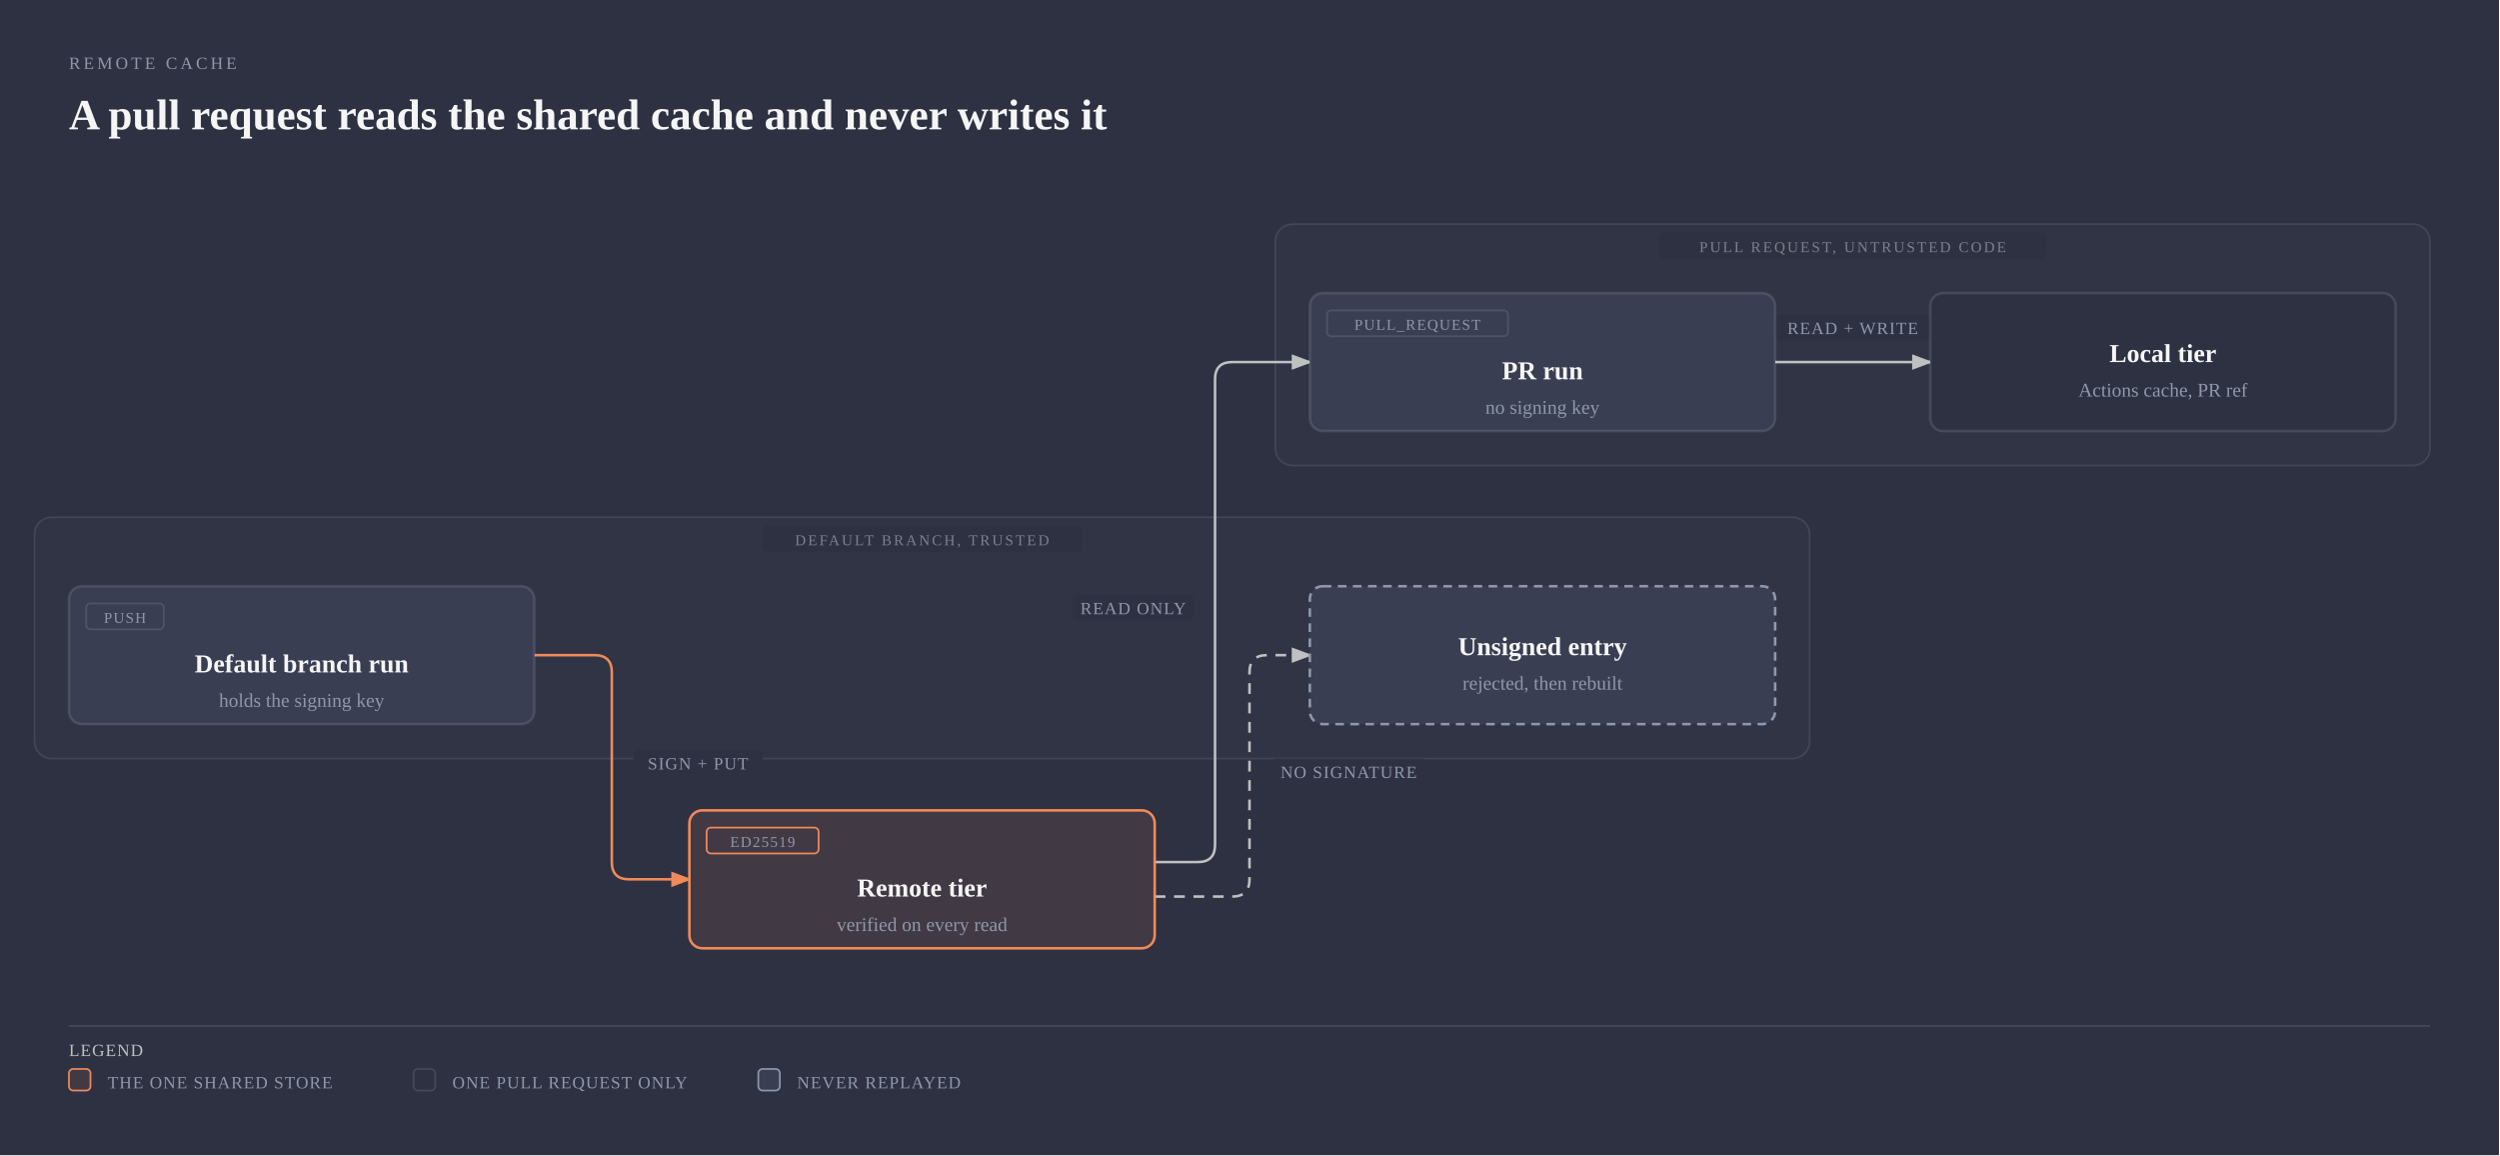
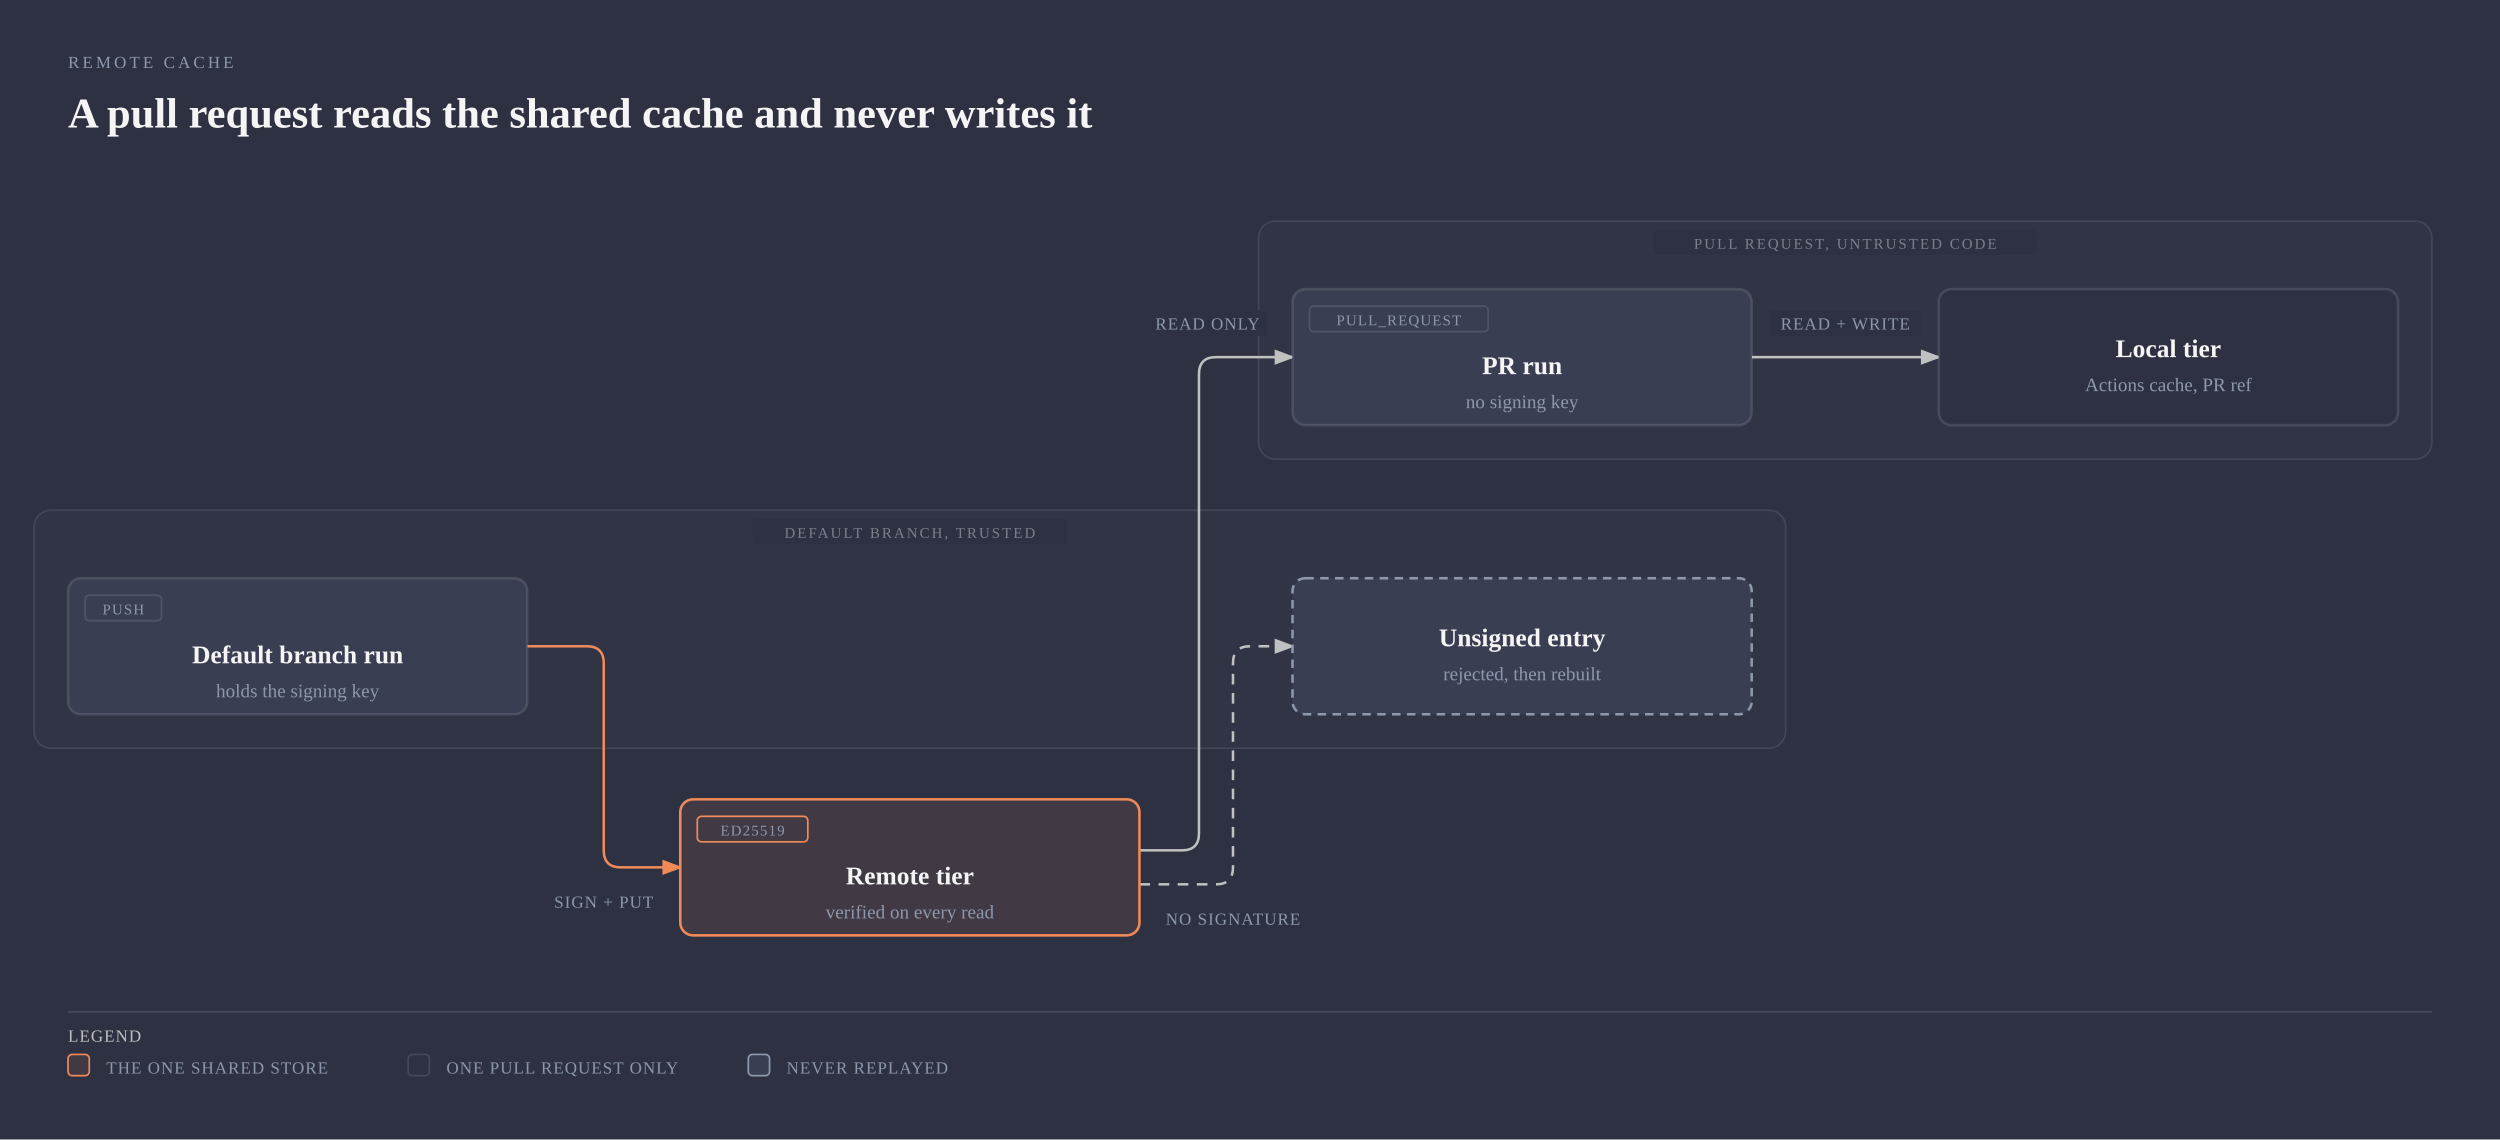
- <svg xmlns="http://www.w3.org/2000/svg" viewBox="0 0 1160 536" width="1160" height="536" role="img" aria-labelledby="cache-trust-title cache-trust-desc" class="magus-diagram">
+ <svg xmlns="http://www.w3.org/2000/svg" viewBox="0 0 1176 536" width="1176" height="536" role="img" aria-labelledby="cache-trust-title cache-trust-desc" class="magus-diagram">
  <defs>
    <marker id="cache-trust-arrow-default" markerWidth="8" markerHeight="6" refX="7" refY="3" orient="auto">
      <polygon points="0 0, 8 3, 0 6" fill="#bfc0c0" />
    </marker>
    <marker id="cache-trust-arrow-accent" markerWidth="8" markerHeight="6" refX="7" refY="3" orient="auto">
      <polygon points="0 0, 8 3, 0 6" fill="#f08a59" />
    </marker>
    <marker id="cache-trust-arrow-link" markerWidth="8" markerHeight="6" refX="7" refY="3" orient="auto">
      <polygon points="0 0, 8 3, 0 6" fill="#6a95d8" />
    </marker>
  </defs>
  <rect width="100%" height="100%" fill="#2d3142" />
  <text x="32" y="32" fill="#8e98ac" font-size="8" font-family="var(--pico-font-family-monospace, monospace)" style="font-variant-ligatures:none" letter-spacing="0.18em">REMOTE CACHE</text>
  <text x="32" y="60" fill="#f5f5f5" font-size="20" font-weight="600" font-family="var(--pico-font-family, sans-serif)">A pull request reads the shared cache and never writes it</text>
  <g transform="translate(0,40)">
-     <rect x="592" y="64" width="536" height="112" rx="8" fill="#f5f5f5" fill-opacity="0.02" stroke="#f5f5f5" stroke-opacity="0.1" stroke-width="0.8" />
-     <rect x="770" y="68" width="180" height="12" rx="2" fill="#2d3142" />
-     <text x="860" y="77" fill="#f5f5f5" fill-opacity="0.4" font-size="7" font-family="var(--pico-font-family-monospace, monospace)" style="font-variant-ligatures:none" text-anchor="middle" letter-spacing="0.14em">PULL REQUEST, UNTRUSTED CODE</text>
+     <rect x="592" y="64" width="552" height="112" rx="8" fill="#f5f5f5" fill-opacity="0.02" stroke="#f5f5f5" stroke-opacity="0.1" stroke-width="0.8" />
+     <rect x="778" y="68" width="180" height="12" rx="2" fill="#2d3142" />
+     <text x="868" y="77" fill="#f5f5f5" fill-opacity="0.4" font-size="7" font-family="var(--pico-font-family-monospace, monospace)" style="font-variant-ligatures:none" text-anchor="middle" letter-spacing="0.14em">PULL REQUEST, UNTRUSTED CODE</text>
    <rect x="16" y="200" width="824" height="112" rx="8" fill="#f5f5f5" fill-opacity="0.02" stroke="#f5f5f5" stroke-opacity="0.1" stroke-width="0.8" />
    <rect x="354" y="204" width="148" height="12" rx="2" fill="#2d3142" />
    <text x="428" y="213" fill="#f5f5f5" fill-opacity="0.4" font-size="7" font-family="var(--pico-font-family-monospace, monospace)" style="font-variant-ligatures:none" text-anchor="middle" letter-spacing="0.14em">DEFAULT BRANCH, TRUSTED</text>
-     <path data-edge="pr-&gt;local" d="M 824 128 L 896 128" fill="none" stroke="#bfc0c0" stroke-width="1.2" marker-end="url(#cache-trust-arrow-default)" />
-     <path data-edge="remote-&gt;pr" d="M 536 360 L 556 360 Q 564 360 564 352 L 564 136 Q 564 128 572 128 L 608 128" fill="none" stroke="#bfc0c0" stroke-width="1.2" marker-end="url(#cache-trust-arrow-default)" />
-     <path data-edge="default-&gt;remote" d="M 248 264 L 276 264 Q 284 264 284 272 L 284 360 Q 284 368 292 368 L 320 368" fill="none" stroke="#f08a59" stroke-width="1.2" marker-end="url(#cache-trust-arrow-accent)" />
-     <path data-edge="remote-&gt;reject" d="M 536 376 L 572 376 Q 580 376 580 368 L 580 272 Q 580 264 588 264 L 608 264" fill="none" stroke="#bfc0c0" stroke-width="1.2" stroke-dasharray="5,4" marker-end="url(#cache-trust-arrow-default)" />
-     <rect x="824" y="106" width="72" height="12" rx="2" fill="#2d3142" />
-     <text x="860" y="115" fill="#8e98ac" font-size="8" font-family="var(--pico-font-family-monospace, monospace)" style="font-variant-ligatures:none" text-anchor="middle" letter-spacing="0.06em">READ + WRITE</text>
-     <rect x="498" y="236" width="56" height="12" rx="2" fill="#2d3142" />
-     <text x="526" y="245" fill="#8e98ac" font-size="8" font-family="var(--pico-font-family-monospace, monospace)" style="font-variant-ligatures:none" text-anchor="middle" letter-spacing="0.06em">READ ONLY</text>
-     <rect x="294" y="308" width="60" height="12" rx="2" fill="#2d3142" />
-     <text x="324" y="317" fill="#8e98ac" font-size="8" font-family="var(--pico-font-family-monospace, monospace)" style="font-variant-ligatures:none" text-anchor="middle" letter-spacing="0.06em">SIGN + PUT</text>
-     <rect x="590" y="312" width="72" height="12" rx="2" fill="#2d3142" />
-     <text x="626" y="321" fill="#8e98ac" font-size="8" font-family="var(--pico-font-family-monospace, monospace)" style="font-variant-ligatures:none" text-anchor="middle" letter-spacing="0.06em">NO SIGNATURE</text>
+     <path data-edge="pr-&gt;local" id="cache-trust-edge-pr-local" d="M 824 128 L 912 128" fill="none" stroke="#bfc0c0" stroke-width="1.2" marker-end="url(#cache-trust-arrow-default)" />
+     <path data-edge="remote-&gt;pr" id="cache-trust-edge-remote-pr" d="M 536 360 L 556 360 Q 564 360 564 352 L 564 136 Q 564 128 572 128 L 608 128" fill="none" stroke="#bfc0c0" stroke-width="1.2" marker-end="url(#cache-trust-arrow-default)" />
+     <path data-edge="default-&gt;remote" id="cache-trust-edge-default-remote" d="M 248 264 L 276 264 Q 284 264 284 272 L 284 360 Q 284 368 292 368 L 320 368" fill="none" stroke="#f08a59" stroke-width="1.2" marker-end="url(#cache-trust-arrow-accent)" />
+     <path data-edge="remote-&gt;reject" id="cache-trust-edge-remote-reject" d="M 536 376 L 572 376 Q 580 376 580 368 L 580 272 Q 580 264 588 264 L 608 264" fill="none" stroke="#bfc0c0" stroke-width="1.2" stroke-dasharray="5,4" marker-end="url(#cache-trust-arrow-default)" />
+     <rect x="832" y="106" width="72" height="12" rx="2" fill="#2d3142" />
+     <text x="868" y="115" fill="#8e98ac" font-size="8" font-family="var(--pico-font-family-monospace, monospace)" style="font-variant-ligatures:none" text-anchor="middle" letter-spacing="0.06em">READ + WRITE</text>
+     <rect x="540" y="106" width="56" height="12" rx="2" fill="#2d3142" />
+     <text x="568" y="115" fill="#8e98ac" font-size="8" font-family="var(--pico-font-family-monospace, monospace)" style="font-variant-ligatures:none" text-anchor="middle" letter-spacing="0.06em">READ ONLY</text>
+     <rect x="254" y="378" width="60" height="12" rx="2" fill="#2d3142" />
+     <text x="284" y="387" fill="#8e98ac" font-size="8" font-family="var(--pico-font-family-monospace, monospace)" style="font-variant-ligatures:none" text-anchor="middle" letter-spacing="0.06em">SIGN + PUT</text>
+     <rect x="544" y="386" width="72" height="12" rx="2" fill="#2d3142" />
+     <text x="580" y="395" fill="#8e98ac" font-size="8" font-family="var(--pico-font-family-monospace, monospace)" style="font-variant-ligatures:none" text-anchor="middle" letter-spacing="0.06em">NO SIGNATURE</text>
    <g data-node="pr" data-anchor=".github/workflows/ci.yaml">
      <rect x="608" y="96" width="216" height="64" rx="6" fill="#2d3142" />
      <rect x="608" y="96" width="216" height="64" rx="6" fill="#393e53" stroke="rgba(245,245,245,0.12)" stroke-width="1.2" />
      <rect x="616" y="104" width="84" height="12" rx="2" fill="none" stroke="rgba(245,245,245,0.12)" stroke-width="0.8" />
      <text x="658" y="113" fill="#8e98ac" font-size="7" font-family="var(--pico-font-family-monospace, monospace)" style="font-variant-ligatures:none" text-anchor="middle" letter-spacing="0.08em">PULL_REQUEST</text>
      <text x="716" y="136" fill="#f5f5f5" font-size="12" font-weight="600" font-family="var(--pico-font-family, sans-serif)" text-anchor="middle">PR run</text>
      <text x="716" y="152" fill="#8e98ac" font-size="9" font-family="var(--pico-font-family-monospace, monospace)" style="font-variant-ligatures:none" text-anchor="middle">no signing key</text>
    </g>
    <g data-node="local" data-anchor=".github/workflows/ci.yaml">
-       <rect x="896" y="96" width="216" height="64" rx="6" fill="#2d3142" />
-       <rect x="896" y="96" width="216" height="64" rx="6" fill="#2d3142" stroke="rgba(245,245,245,0.12)" stroke-width="1.2" />
-       <text x="1004" y="128" fill="#f5f5f5" font-size="12" font-weight="600" font-family="var(--pico-font-family, sans-serif)" text-anchor="middle">Local tier</text>
-       <text x="1004" y="144" fill="#8e98ac" font-size="9" font-family="var(--pico-font-family-monospace, monospace)" style="font-variant-ligatures:none" text-anchor="middle">Actions cache, PR ref</text>
+       <rect x="912" y="96" width="216" height="64" rx="6" fill="#2d3142" />
+       <rect x="912" y="96" width="216" height="64" rx="6" fill="#2d3142" stroke="rgba(245,245,245,0.12)" stroke-width="1.2" />
+       <text x="1020" y="128" fill="#f5f5f5" font-size="12" font-weight="600" font-family="var(--pico-font-family, sans-serif)" text-anchor="middle">Local tier</text>
+       <text x="1020" y="144" fill="#8e98ac" font-size="9" font-family="var(--pico-font-family-monospace, monospace)" style="font-variant-ligatures:none" text-anchor="middle">Actions cache, PR ref</text>
    </g>
    <g data-node="remote" data-anchor="internal/cache">
      <rect x="320" y="336" width="216" height="64" rx="6" fill="#2d3142" />
      <rect x="320" y="336" width="216" height="64" rx="6" fill="rgba(240,138,89,0.10)" stroke="#f08a59" stroke-width="1.2" />
      <rect x="328" y="344" width="52" height="12" rx="2" fill="none" stroke="#f08a59" stroke-width="0.8" />
      <text x="354" y="353" fill="#8e98ac" font-size="7" font-family="var(--pico-font-family-monospace, monospace)" style="font-variant-ligatures:none" text-anchor="middle" letter-spacing="0.08em">ED25519</text>
      <text x="428" y="376" fill="#f5f5f5" font-size="12" font-weight="600" font-family="var(--pico-font-family, sans-serif)" text-anchor="middle">Remote tier</text>
      <text x="428" y="392" fill="#8e98ac" font-size="9" font-family="var(--pico-font-family-monospace, monospace)" style="font-variant-ligatures:none" text-anchor="middle">verified on every read</text>
    </g>
    <g data-node="default" data-anchor=".github/workflows/ci.yaml">
      <rect x="32" y="232" width="216" height="64" rx="6" fill="#2d3142" />
      <rect x="32" y="232" width="216" height="64" rx="6" fill="#393e53" stroke="rgba(245,245,245,0.12)" stroke-width="1.2" />
      <rect x="40" y="240" width="36" height="12" rx="2" fill="none" stroke="rgba(245,245,245,0.12)" stroke-width="0.8" />
      <text x="58" y="249" fill="#8e98ac" font-size="7" font-family="var(--pico-font-family-monospace, monospace)" style="font-variant-ligatures:none" text-anchor="middle" letter-spacing="0.08em">PUSH</text>
      <text x="140" y="272" fill="#f5f5f5" font-size="12" font-weight="600" font-family="var(--pico-font-family, sans-serif)" text-anchor="middle">Default branch run</text>
      <text x="140" y="288" fill="#8e98ac" font-size="9" font-family="var(--pico-font-family-monospace, monospace)" style="font-variant-ligatures:none" text-anchor="middle">holds the signing key</text>
    </g>
    <g data-node="reject">
      <rect x="608" y="232" width="216" height="64" rx="6" fill="#2d3142" />
      <rect x="608" y="232" width="216" height="64" rx="6" fill="#393e53" stroke="#8e98ac" stroke-width="1.2" stroke-dasharray="4,3" />
      <text x="716" y="264" fill="#f5f5f5" font-size="12" font-weight="600" font-family="var(--pico-font-family, sans-serif)" text-anchor="middle">Unsigned entry</text>
      <text x="716" y="280" fill="#8e98ac" font-size="9" font-family="var(--pico-font-family-monospace, monospace)" style="font-variant-ligatures:none" text-anchor="middle">rejected, then rebuilt</text>
    </g>
-     <line x1="32" y1="436" x2="1128" y2="436" stroke="rgba(245,245,245,0.12)" stroke-width="0.8" />
+     <line x1="32" y1="436" x2="1144" y2="436" stroke="rgba(245,245,245,0.12)" stroke-width="0.8" />
    <text x="32" y="450" fill="#bfc0c0" font-size="8" font-family="var(--pico-font-family-monospace, monospace)" style="font-variant-ligatures:none" letter-spacing="0.06em">LEGEND</text>
    <rect x="32" y="456" width="10" height="10" rx="2" fill="rgba(240,138,89,0.10)" stroke="#f08a59" stroke-width="0.8" />
    <text x="50" y="465" fill="#8e98ac" font-size="8" font-family="var(--pico-font-family-monospace, monospace)" style="font-variant-ligatures:none" letter-spacing="0.06em">THE ONE SHARED STORE</text>
    <rect x="192" y="456" width="10" height="10" rx="2" fill="#2d3142" stroke="rgba(245,245,245,0.12)" stroke-width="0.8" />
    <text x="210" y="465" fill="#8e98ac" font-size="8" font-family="var(--pico-font-family-monospace, monospace)" style="font-variant-ligatures:none" letter-spacing="0.06em">ONE PULL REQUEST ONLY</text>
    <rect x="352" y="456" width="10" height="10" rx="2" fill="#393e53" stroke="#8e98ac" stroke-width="0.8" />
    <text x="370" y="465" fill="#8e98ac" font-size="8" font-family="var(--pico-font-family-monospace, monospace)" style="font-variant-ligatures:none" letter-spacing="0.06em">NEVER REPLAYED</text>
  </g>
</svg>
